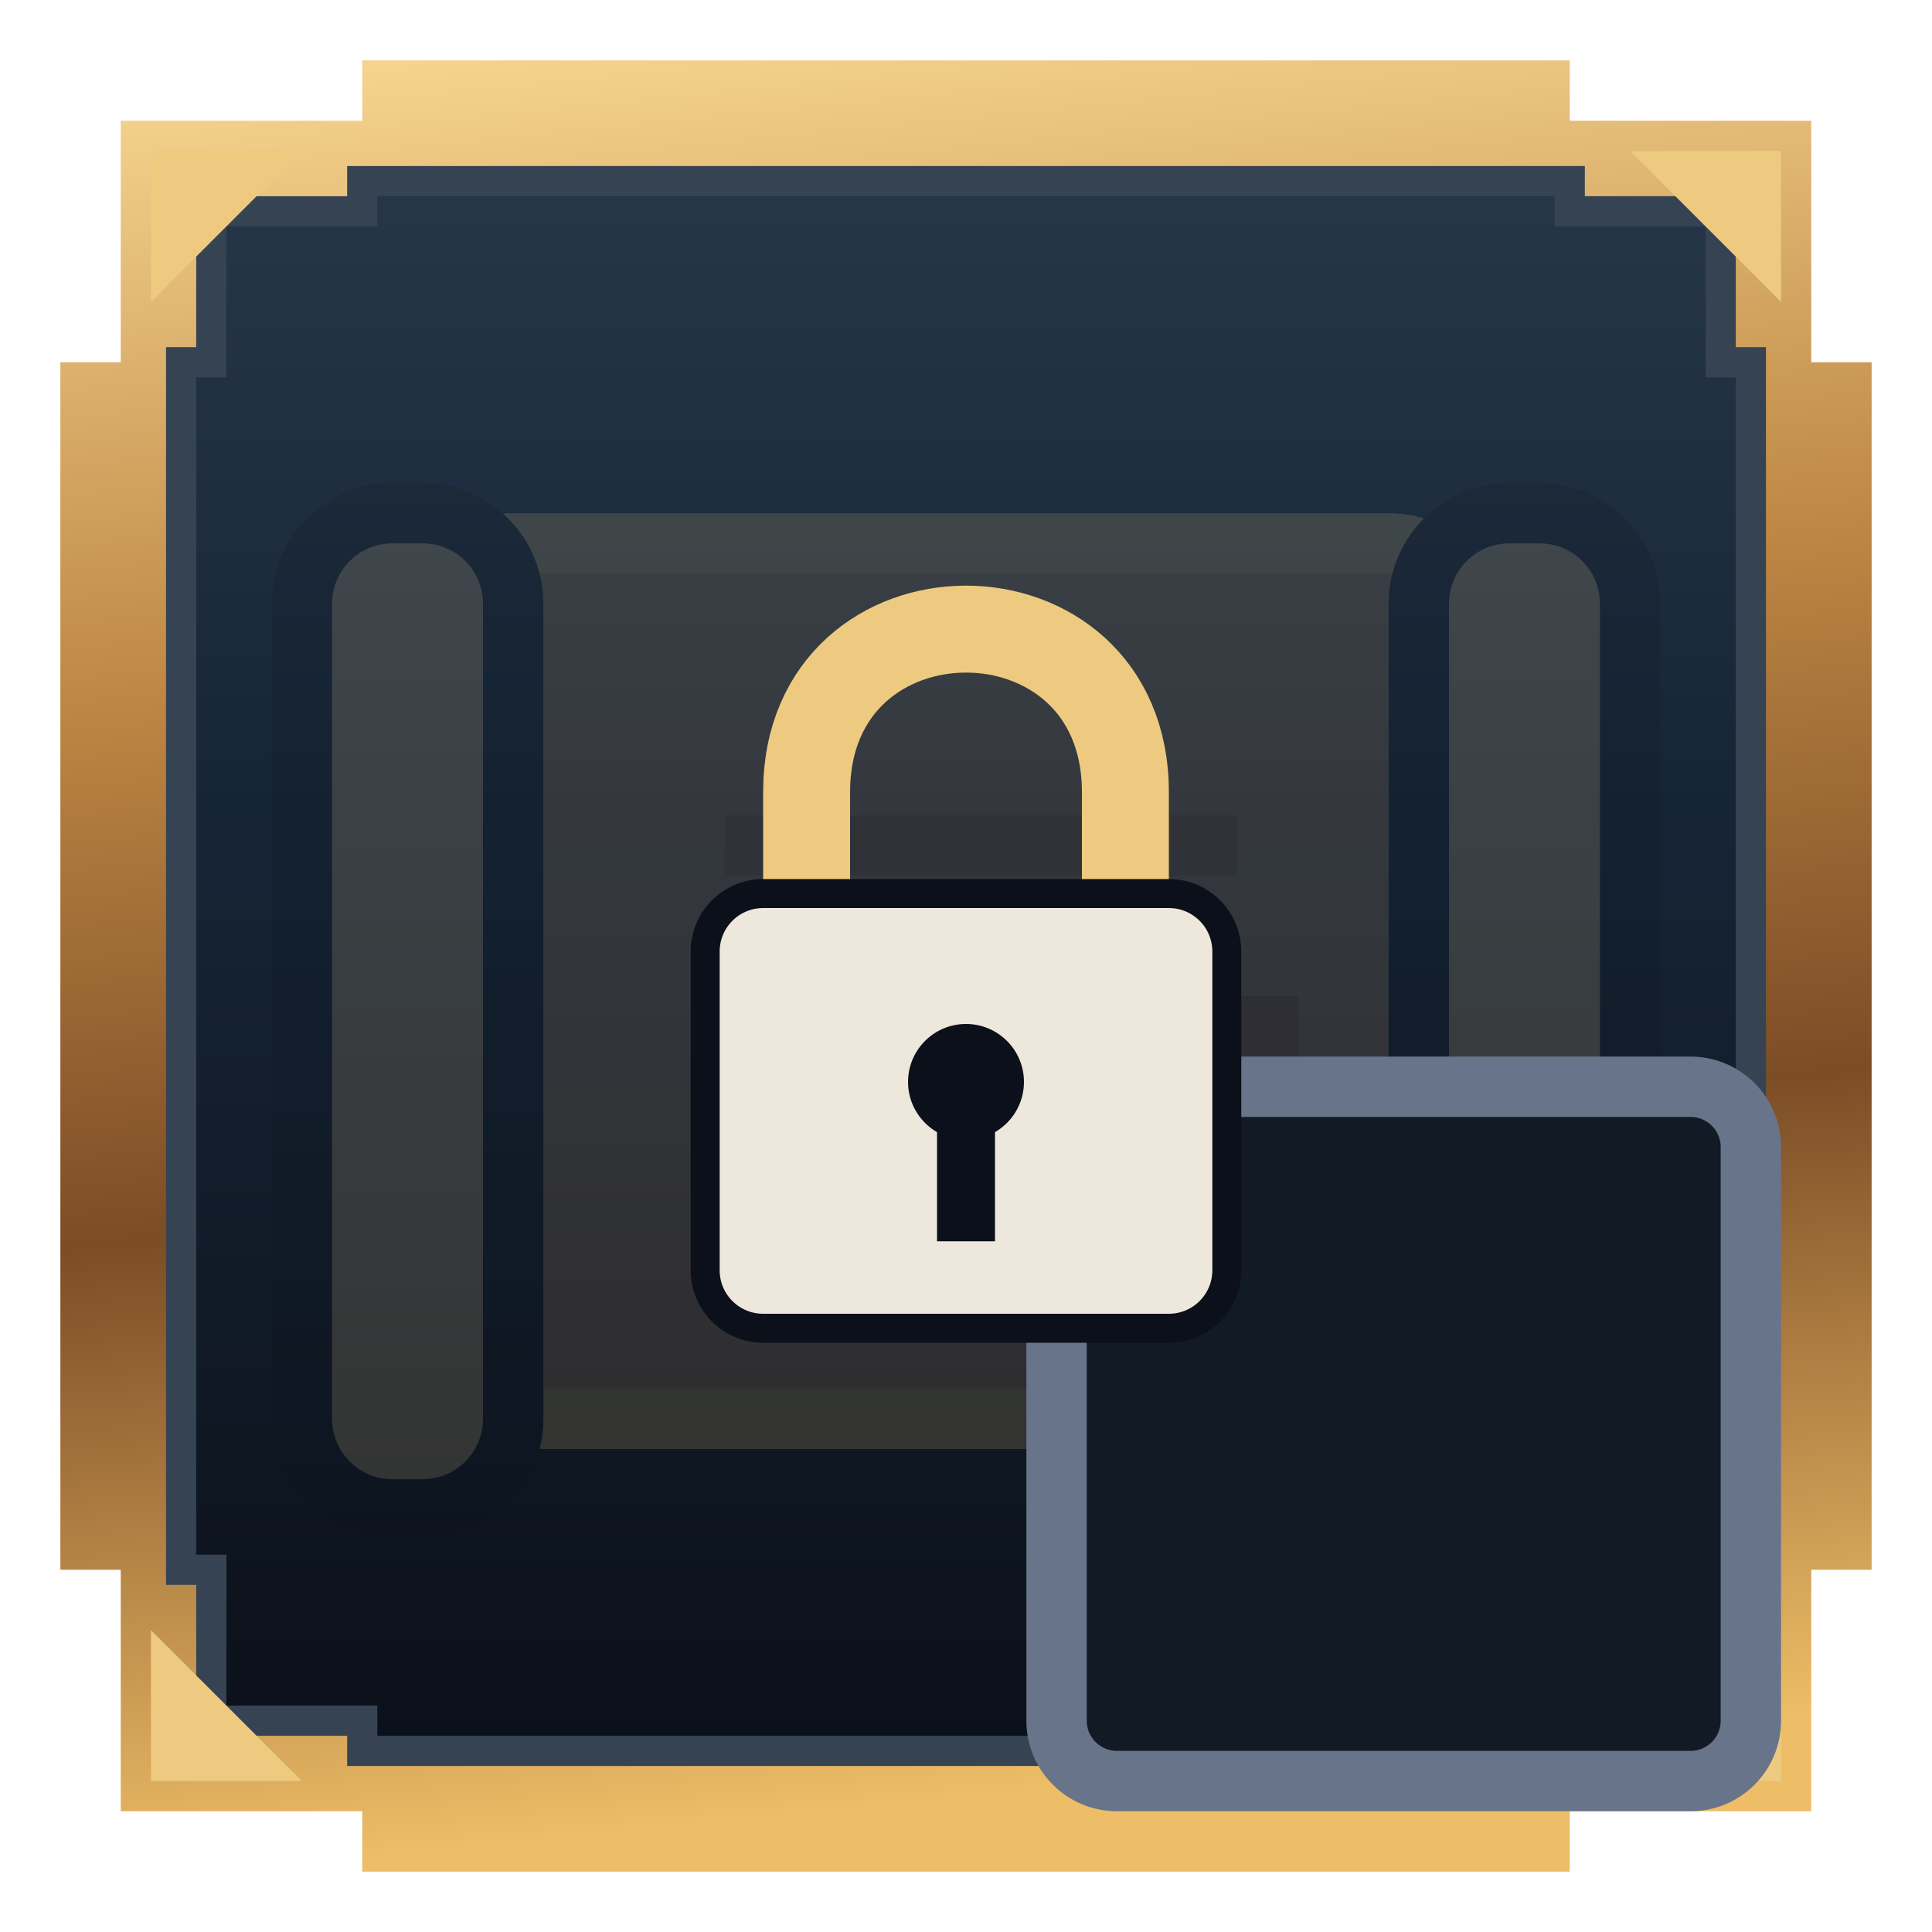
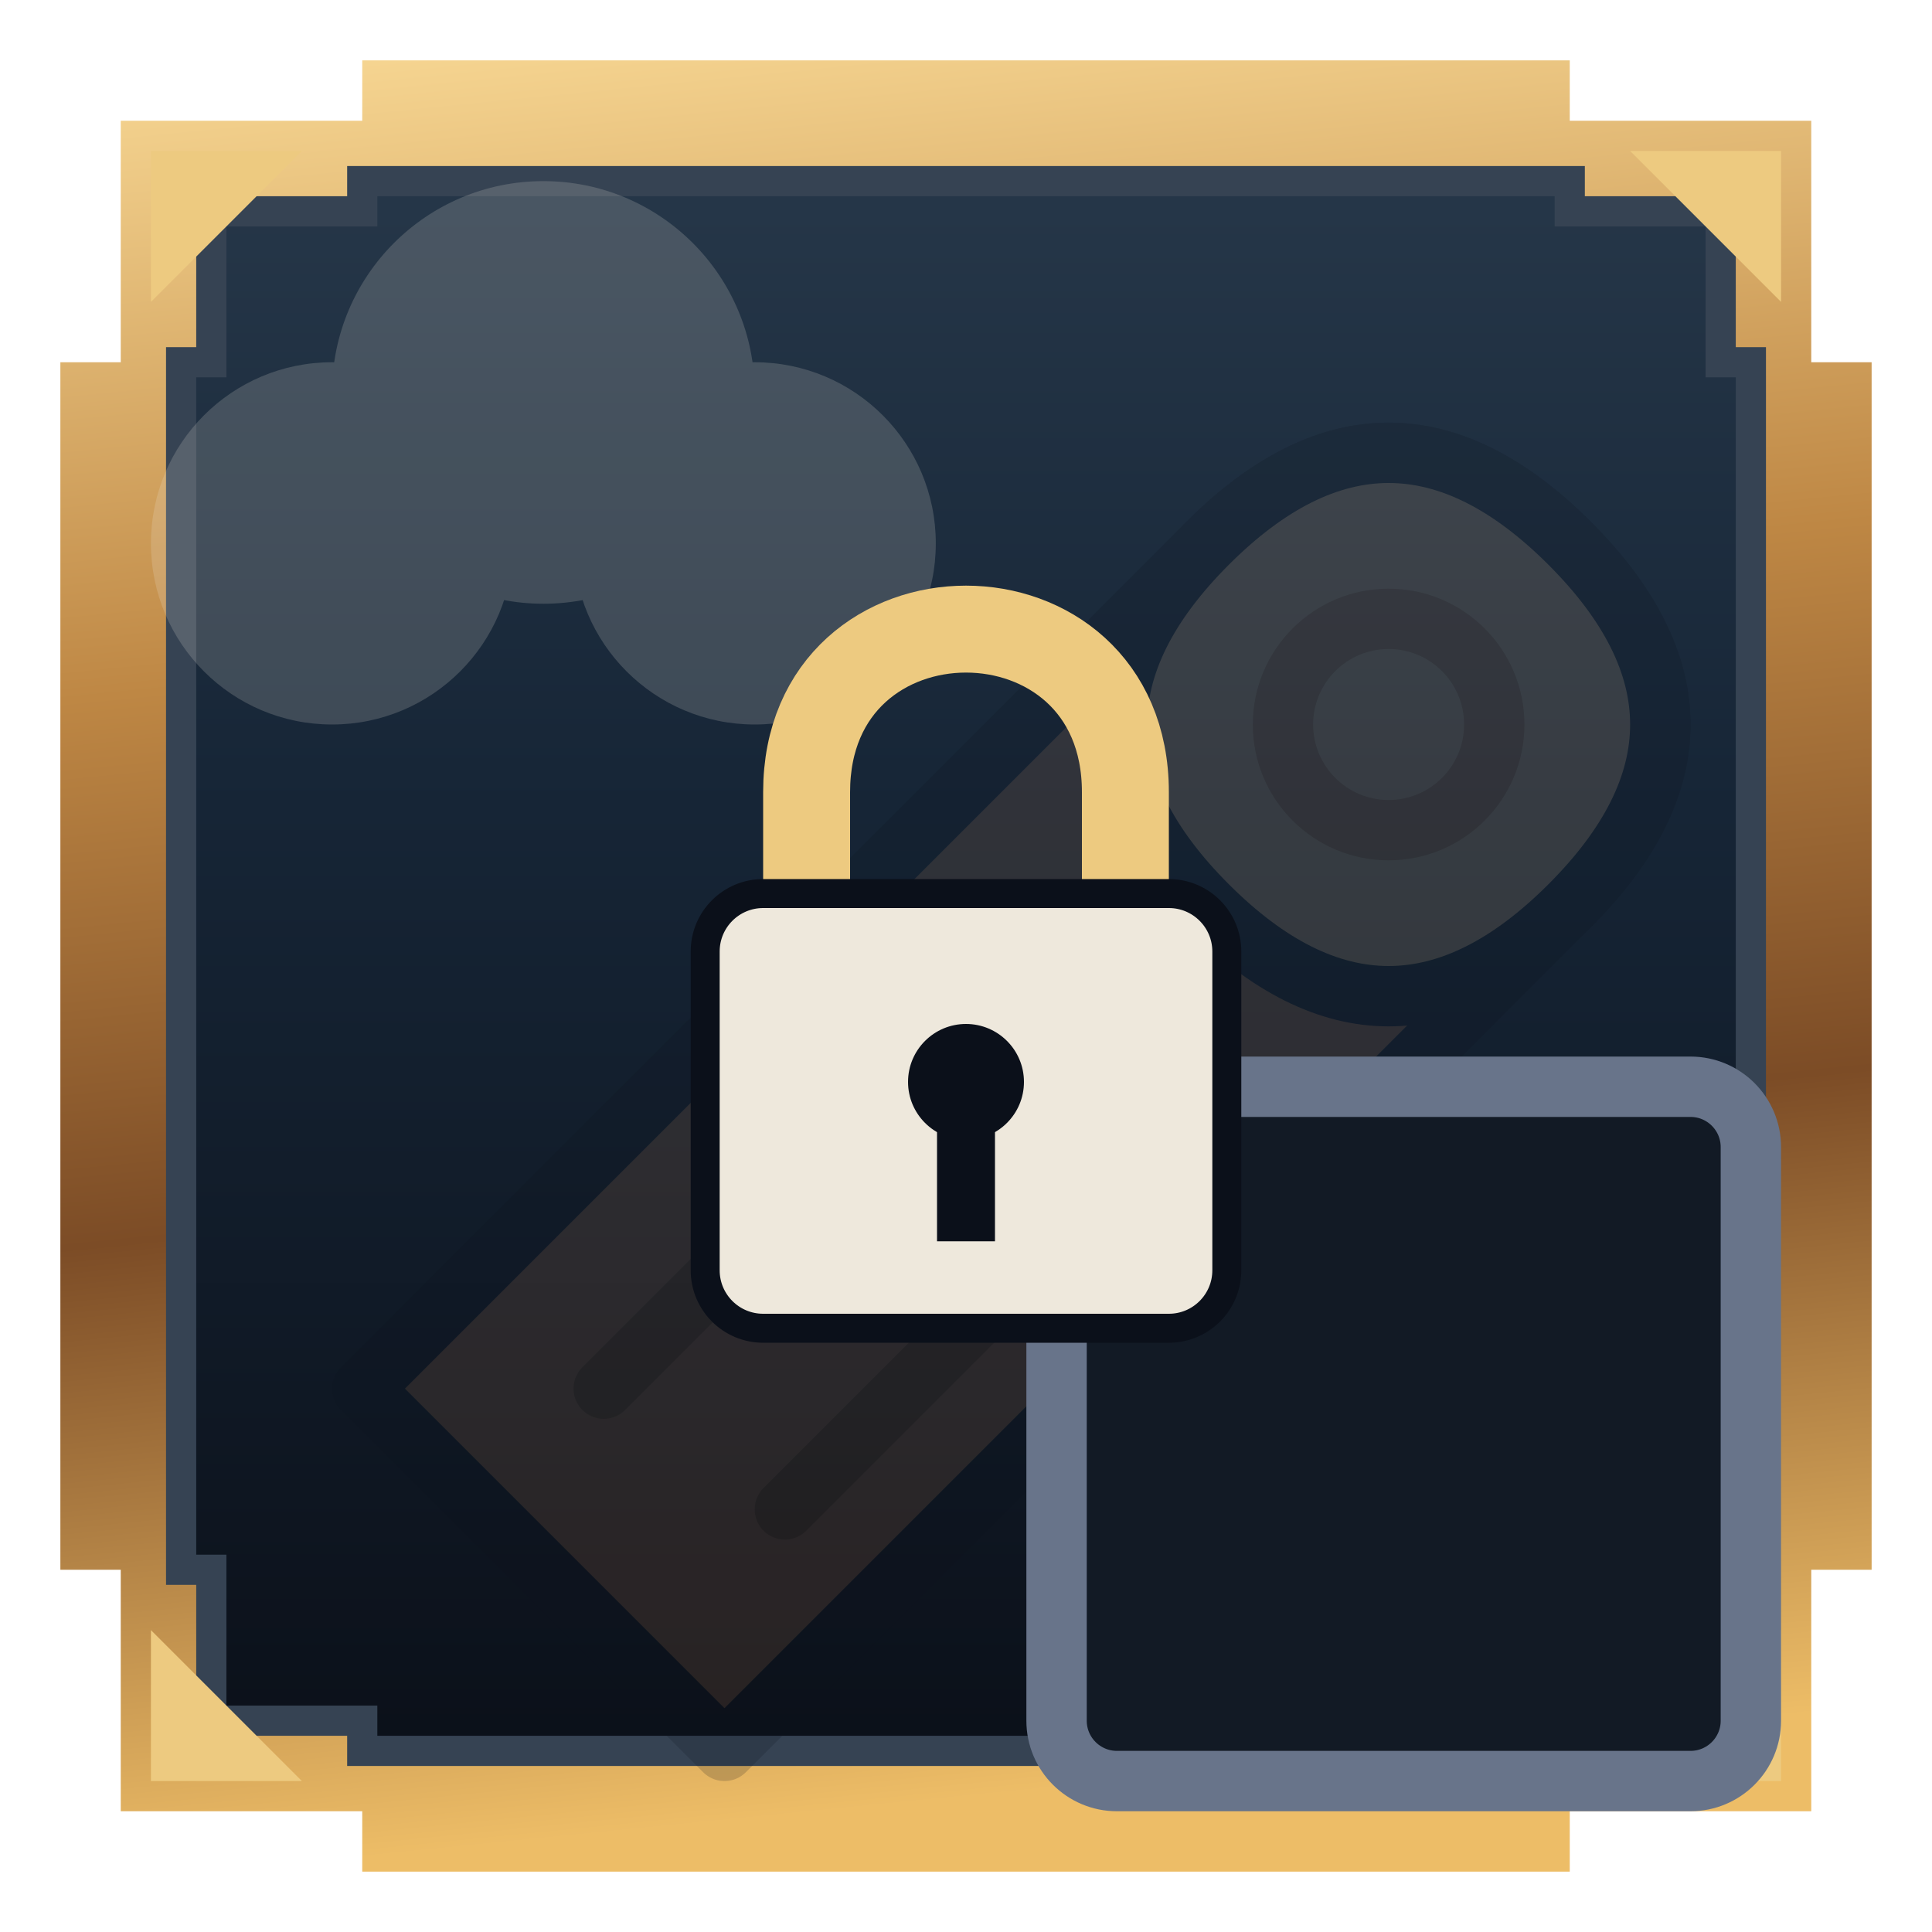
<svg xmlns="http://www.w3.org/2000/svg" width="64" height="64" viewBox="0 0 64 64">
  <defs>
    <linearGradient id="metal" x1="0" y1="0" x2="0.1" y2="1">
      <stop stop-color="#f8d894" />
      <stop offset=".35" stop-color="#be8744" />
      <stop offset=".65" stop-color="#7c4c26" />
      <stop offset="1" stop-color="#edbd67" />
    </linearGradient>
    <linearGradient id="night" x1="0" y1="0" x2="0" y2="1">
      <stop stop-color="#263749" />
      <stop offset=".4" stop-color="#162536" />
      <stop offset="1" stop-color="#0b1019" />
    </linearGradient>
-     <linearGradient id="steel" x1="0" y1="0" x2="0" y2="1">
-       <stop stop-color="#657489" />
-       <stop offset=".5" stop-color="#2e3b4e" />
-       <stop offset="1" stop-color="#151b29" />
-     </linearGradient>
-     <linearGradient id="ember" x1="0" y1="0" x2="0" y2="1">
-       <stop stop-color="#ffc47d" />
-       <stop offset=".45" stop-color="#ef8c36" />
-       <stop offset="1" stop-color="#a84426" />
-     </linearGradient>
-     <linearGradient id="scarlet" x1="0" y1="0" x2="0" y2="1">
-       <stop stop-color="#fb8273" />
-       <stop offset="1" stop-color="#8e2834" />
-     </linearGradient>
-     <linearGradient id="chroma" x1="0" y1="0" x2="0" y2="1">
-       <stop stop-color="#90e8ff" />
-       <stop offset="1" stop-color="#2264bc" />
-     </linearGradient>
  </defs>
  <path d="M12 2 H52 V4 H60 V12 H62 V52 H60 V60 H52 V62 H12 V60 H4 V52 H2 V12 H4 V4 H12Z" fill="url(#metal)" stroke="none" stroke-width="1" stroke-linejoin="miter" stroke-linecap="square" />
  <path d="M12 6 H52 V7 H57 V12 H58 V52 H57 V57 H52 V58 H12 V57 H7 V52 H6 V12 H7 V7 H12Z" fill="url(#night)" stroke="none" stroke-width="1" stroke-linejoin="miter" stroke-linecap="square" />
  <path d="M12 6 H52 V7 H57 V12 H58 V52 H57 V57 H52 V58 H12 V57 H7 V52 H6 V12 H7 V7 H12Z" fill="none" stroke="#364353" stroke-width="1" stroke-linejoin="miter" stroke-linecap="square" />
  <polygon points="5,5 10,5 5,10" fill="#edca80" stroke="none" stroke-width="1" stroke-linejoin="miter" />
  <polygon points="59,5 54,5 59,10" fill="#edca80" stroke="none" stroke-width="1" stroke-linejoin="miter" />
  <polygon points="5,59 10,59 5,54" fill="#edca80" stroke="none" stroke-width="1" stroke-linejoin="miter" />
  <polygon points="59,59 54,59 59,54" fill="#edca80" stroke="none" stroke-width="1" stroke-linejoin="miter" />
  <g opacity=".18">
-     <rect x="14" y="18" width="35" height="29" rx="3" fill="#bc9165" stroke="#d9b577" stroke-width="2" />
-     <rect x="10" y="17" width="7" height="33" rx="3" fill="#dbbd84" stroke="#0b101a" stroke-width="2" />
-     <rect x="47" y="17" width="7" height="33" rx="3" fill="#dbbd84" stroke="#0b101a" stroke-width="2" />
-     <path d="M25 28 H40 M25 34 H42 M25 40 H35" fill="none" stroke="#a47148" stroke-width="2" stroke-linejoin="miter" stroke-linecap="square" />
+     <path d="M12 46 L40 18 Q46 12 52 18 Q58 24 52 30 L24 58 Z" fill="#a47148" stroke="#0b101a" stroke-width="2" stroke-linejoin="round" />
+     <path d="M40 18 Q46 12 52 18 Q58 24 52 30 Q46 36 40 30 Q34 24 40 18Z" fill="#c9a37a" stroke="#0b101a" stroke-width="2" stroke-linejoin="round" />
+     <circle cx="46" cy="24" r="3.5" fill="none" stroke="#a47148" stroke-width="2" />
+     <path d="M20 46 L30 36 M26 50 L36 40" fill="none" stroke="#7c4c26" stroke-width="2" stroke-linecap="round" stroke-linejoin="round" />
+     <circle cx="11" cy="18" r="6" fill="#eee8dc" />
+     <circle cx="25" cy="18" r="6" fill="#eee8dc" />
+     <circle cx="18" cy="13" r="7" fill="#eee8dc" />
  </g>
  <rect x="35" y="36" width="23" height="23" rx="2" fill="#121a25" stroke="#68748a" stroke-width="2" />
  <g transform="translate(32 32) scale(.48) translate(-32 -32)">
    <path d="M21 29 V20 C21 5 43 5 43 20 V29" fill="none" stroke="#edca80" stroke-width="6" stroke-linejoin="miter" stroke-linecap="square" />
    <rect x="14" y="27" width="36" height="30" rx="4" fill="#eee8dc" stroke="#0b101a" stroke-width="2" />
    <circle cx="32" cy="40" r="4" fill="#0b101a" stroke="none" stroke-width="1" />
    <rect x="30" y="43" width="4" height="8" rx="0" fill="#0b101a" stroke="none" stroke-width="1" />
  </g>
</svg>
